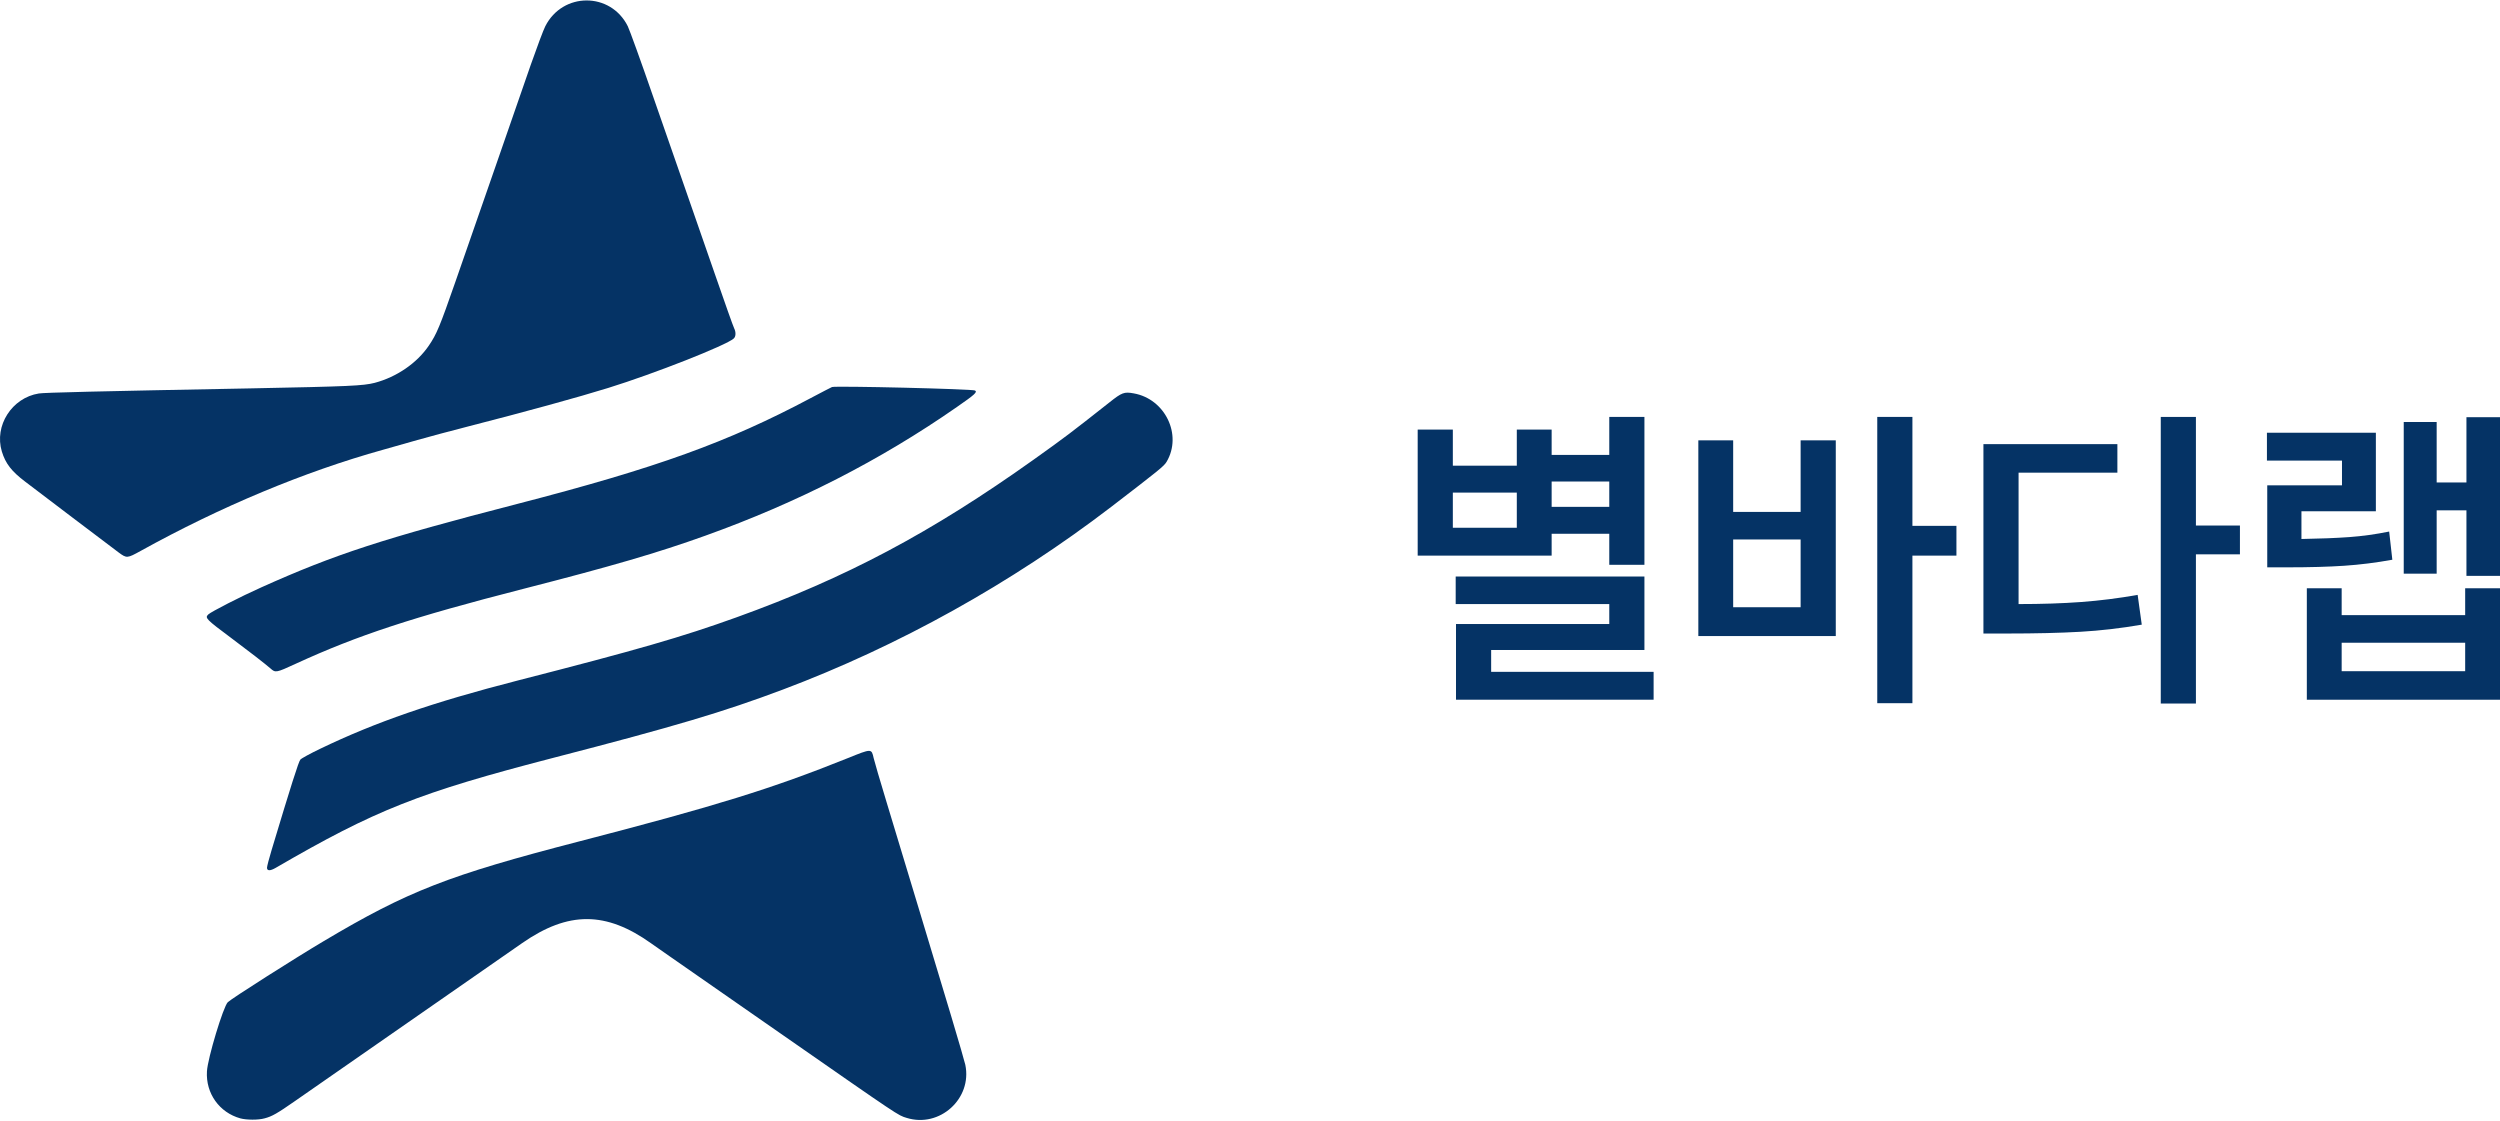
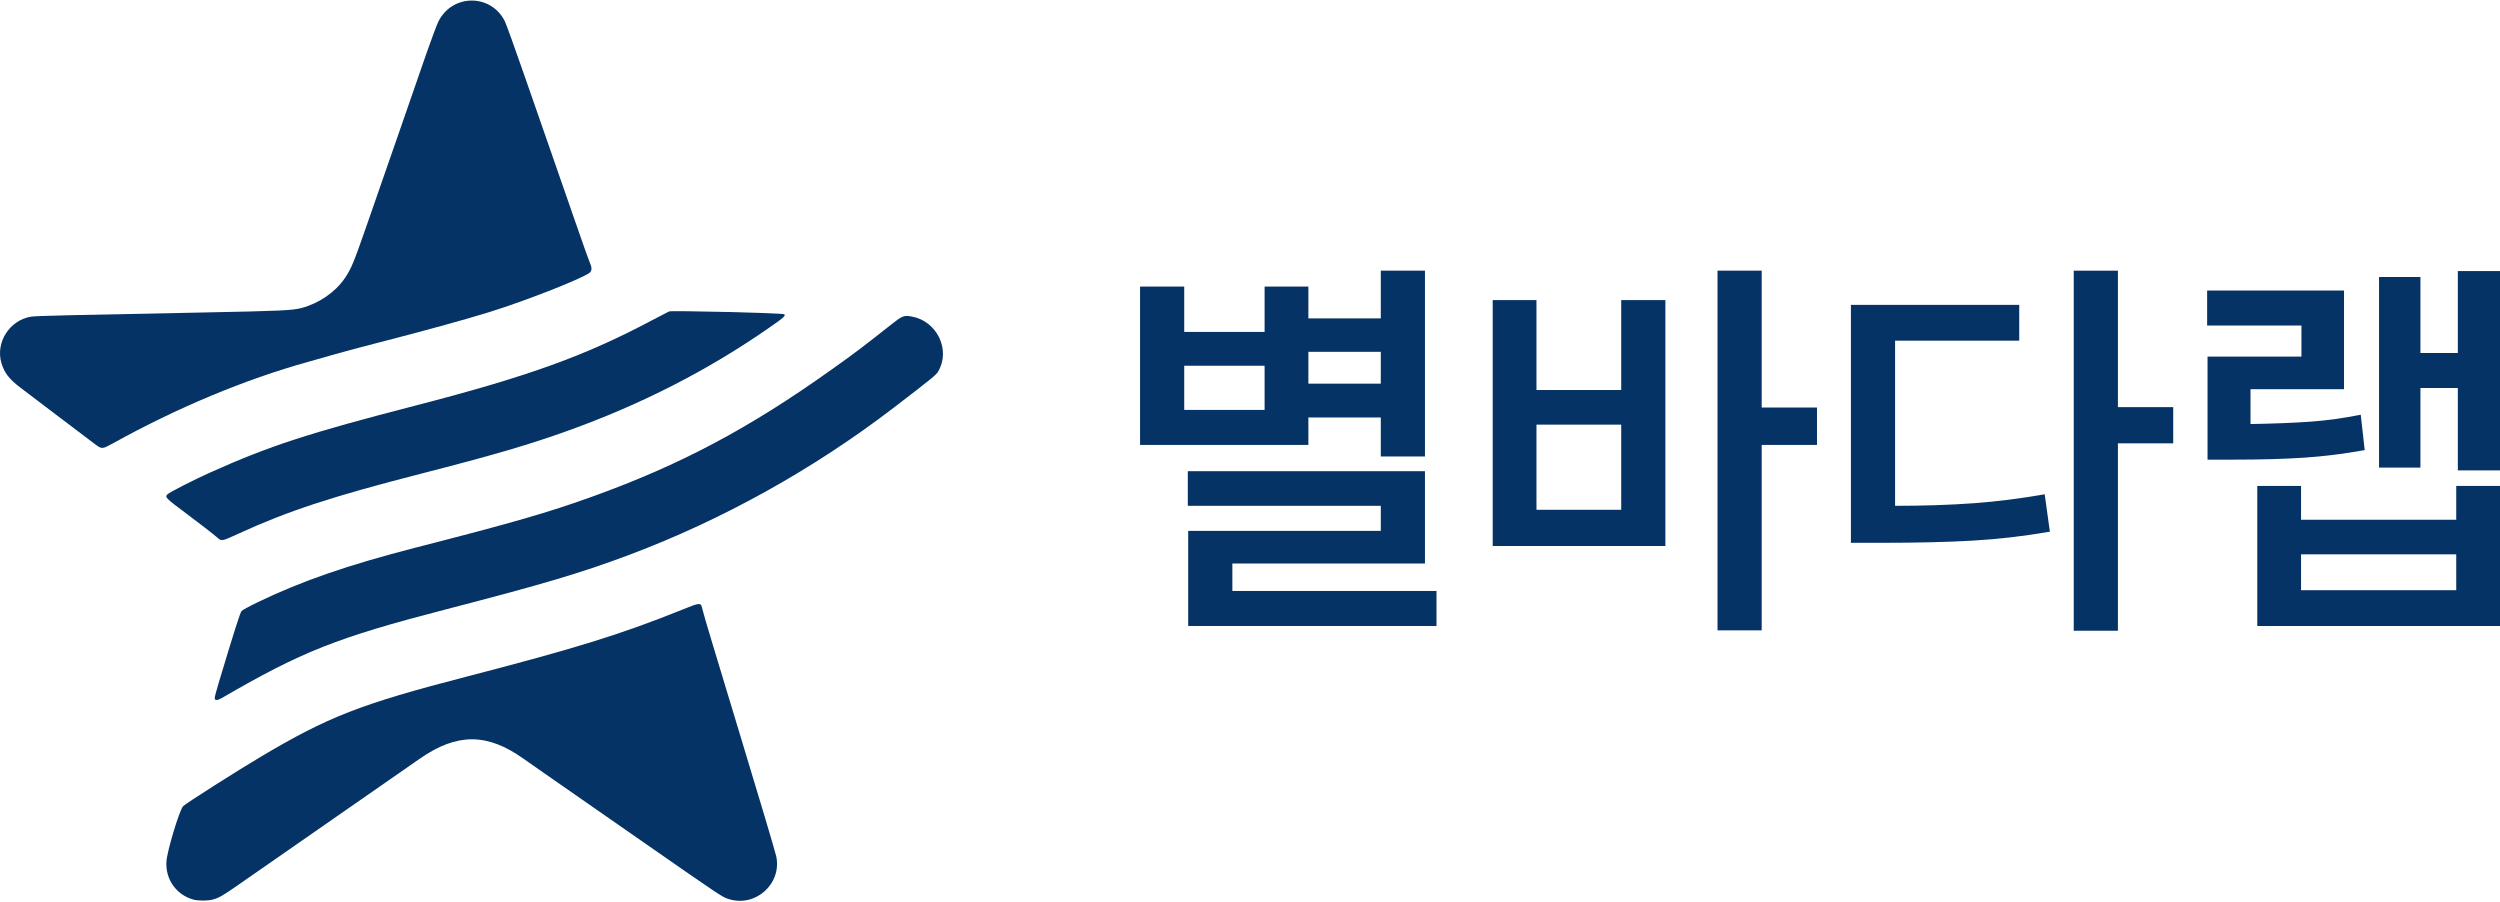
- <svg xmlns="http://www.w3.org/2000/svg" viewBox="0 0 925.66 414.51" width="926" height="415" role="img" aria-label="BYULBADA LAB">
+ <svg xmlns="http://www.w3.org/2000/svg" viewBox="0 0 1151.08 414.51" width="1151" height="415" role="img" aria-label="BYULBADA LAB">
  <g transform="translate(-39.3962,-28.7216) scale(0.378787)">
    <path d="M339.0,1168.6C318.4,1162.9 305.0,1144.1 306.3,1122.6C307.0,1109.8 322.3,1059.2 326.7,1055.0C330.4,1051.4 392.5,1011.9 420.5,995.3C502.9,946.3 542.3,931.0 670.0,897.9C804.3,863.1 858.7,846.2 932.6,816.5C956.1,807.0 955.9,807.0 958.0,816.4C958.6,819.1 964.2,838.4 970.6,859.4C988.1,917.3 997.6,948.9 1003.0,966.5C1026.5,1043.8 1046.4,1110.5 1047.6,1116.2C1054.5,1149.3 1022.5,1178.2 990.2,1168.1C981.7,1165.5 984.5,1167.4 870.0,1087.7C813.1,1048.1 762.9,1013.2 758.5,1010.1C754.1,1007.1 746.0,1001.4 740.5,997.5C696.3,966.0 659.6,965.9 614.5,997.2C602.8,1005.3 414.9,1136.0 392.0,1151.9C374.9,1163.8 369.9,1166.7 362.5,1168.6C356.4,1170.3 345.0,1170.2 339.0,1168.6ZM220.1,615.5C216.7,613.0 196.1,597.4 174.2,580.8C152.4,564.2 131.8,548.6 128.5,546.1C115.3,536.1 109.4,528.5 105.8,516.7C98.2,491.5 115.6,464.2 142.0,460.0C147.9,459.1 197.8,457.9 350.0,455.0C445.8,453.1 458.9,452.5 470.3,449.6C491.8,443.9 511.6,430.3 523.2,413.2C530.9,401.9 533.9,394.6 549.1,351.0C556.8,328.7 574.2,278.8 587.7,240.0C601.1,201.2 617.0,155.5 622.9,138.5C628.9,121.4 635.2,104.6 637.0,101.1C654.0,67.4 701.0,67.4 717.7,101.1C719.4,104.6 730.4,134.9 742.0,168.5C753.6,202.1 768.1,243.7 774.2,261.0C780.2,278.3 793.0,315.2 802.7,343.0C812.3,370.8 820.8,394.7 821.6,396.2C823.5,399.9 823.4,404.4 821.2,406.3C813.9,412.9 743.7,440.6 698.5,454.6C670.3,463.4 616.4,478.2 562.5,492.0C544.9,496.5 522.2,502.6 512.0,505.5C501.8,508.4 486.8,512.7 478.5,515.0C401.6,536.4 319.5,570.7 241.5,613.9C228.3,621.2 227.9,621.2 220.1,615.5Z" fill="#053365" />
    <path d="M365.0,923.6C365.0,922.3 367.0,914.5 369.5,906.3C388.6,842.8 395.9,819.8 397.6,817.9C398.6,816.7 407.4,811.9 417.0,807.3C471.2,781.2 526.8,762.0 610.0,740.6C727.5,710.5 770.7,698.0 824.0,678.8C930.8,640.3 1014.0,596.2 1114.5,524.6C1145.5,502.5 1150.7,498.5 1188.5,468.7C1200.7,459.0 1202.9,458.2 1212.2,459.9C1242.9,465.3 1259.9,500.4 1244.4,526.7C1241.9,531.0 1237.4,534.6 1190.0,571.0C1092.7,645.5 982.4,706.9 869.1,749.5C811.1,771.3 764.1,785.3 645.5,816.0C513.5,850.2 470.9,867.1 373.5,923.7C368.1,926.8 365.0,926.8 365.0,923.6ZM368.3,728.7C363.5,724.5 346.1,711.0 330.5,699.4C305.3,680.6 304.1,679.4 307.6,676.0C310.3,673.4 339.3,658.5 359.5,649.5C431.4,617.2 478.3,601.9 609.5,568.0C746.3,532.6 815.2,507.7 896.3,464.6C906.9,459.0 916.3,454.1 917.3,453.7C920.8,452.4 1054.8,455.6 1057.1,457.1C1059.6,458.6 1056.9,461.1 1039.4,473.2C964.6,525.3 883.3,566.8 793.5,599.0C747.0,615.7 702.5,628.7 615.5,651.0C506.8,678.9 453.6,696.4 393.3,724.1C373.8,733.1 373.3,733.2 368.3,728.7Z" fill="#053365" />
  </g>
-   <path d="M608.872 208.957H595.857V197.467H574.516V205.557H524.917V158.89H537.933V172.257H561.618V158.89H574.516V168.27H595.857V154.199H608.872ZM608.872 240.499H552.12V248.59H612.272V258.908H539.105V230.884H595.857V223.497H538.988V213.296H608.872ZM561.618 195.239V182.223H537.933V195.239ZM595.857 187.5V178.119H574.516V187.5Z" fill="#053365" />
-   <path d="M708.098 194.535H724.396V205.557H708.098V260.198H695.082V154.199H708.098ZM641.731 189.376H666.707V162.876H679.722V235.34H628.833V162.876H641.731ZM666.707 224.67V199.577H641.731V224.67Z" fill="#053365" />
-   <path d="M813.069 194.418H829.367V205.088H813.069V260.315H800.054V154.199H813.069ZM783.99 174.836H747.406V223.497Q760.246 223.497 770.564 222.735Q780.883 221.973 791.494 220.097L793.018 231.119Q781.527 233.112 770.3 233.757Q759.073 234.402 743.185 234.402H734.391V164.283H783.99Z" fill="#053365" />
-   <path d="M925.662 213.061H913.233V188.79H902.211V212.241H890.016V156.076H902.211V178.471H913.233V154.317H925.662ZM867.034 227.601H912.764V217.634H925.662V258.908H854.136V217.634H867.034ZM912.764 248.355V237.802H867.034V248.355ZM879.698 189.141H852.143V199.401Q862.579 199.225 869.849 198.698Q877.118 198.17 884.623 196.646L885.795 207.081Q876.708 208.723 868.002 209.309Q859.296 209.896 846.749 209.896H839.48V179.526H867.152V170.381H839.362V160.062H879.698Z" fill="#053365" />
+   <path d="M656.096 209.914H635.76V191.959H602.416V204.601H524.917V131.683H545.254V152.569H582.262V131.683H602.416V146.34H635.76V124.354H656.096ZM656.096 259.198H567.422V271.839H661.409V287.962H547.086V244.174H635.76V232.632H546.903V216.693H656.096ZM582.262 188.478V168.142H545.254V188.478ZM635.76 176.386V161.729H602.416V176.386Z" fill="#053365" />
+   <path d="M811.137 187.379H836.603V204.601H811.137V289.977H790.8V124.354H811.137ZM707.439 179.318H746.463V137.912H766.8V251.136H687.286V137.912H707.439ZM746.463 234.464V195.257H707.439V234.464Z" fill="#053365" />
+   <path d="M975.154 187.196H1000.621V203.868H975.154V290.16H954.818V124.354H975.154ZM929.718 156.599H872.556V232.632Q892.618 232.632 908.74 231.441Q924.863 230.25 941.444 227.319L943.825 244.541Q925.871 247.655 908.328 248.663Q890.786 249.671 865.961 249.671H852.22V140.111H929.718Z" fill="#053365" />
+   <path d="M1151.081 216.326H1131.66V178.402H1114.439V215.044H1095.385V127.286H1114.439V162.279H1131.66V124.538H1151.081ZM1059.475 239.044H1130.928V223.471H1151.081V287.962H1039.322V223.471H1059.475ZM1130.928 271.473V254.984H1059.475V271.473ZM1079.262 178.951H1036.208V194.982Q1052.513 194.707 1063.872 193.883Q1075.231 193.058 1086.957 190.677L1088.789 206.982Q1074.59 209.547 1060.987 210.463Q1047.383 211.38 1027.78 211.38H1016.421V163.928H1059.659V149.637H1016.238V133.515H1079.262Z" fill="#053365" />
</svg>
